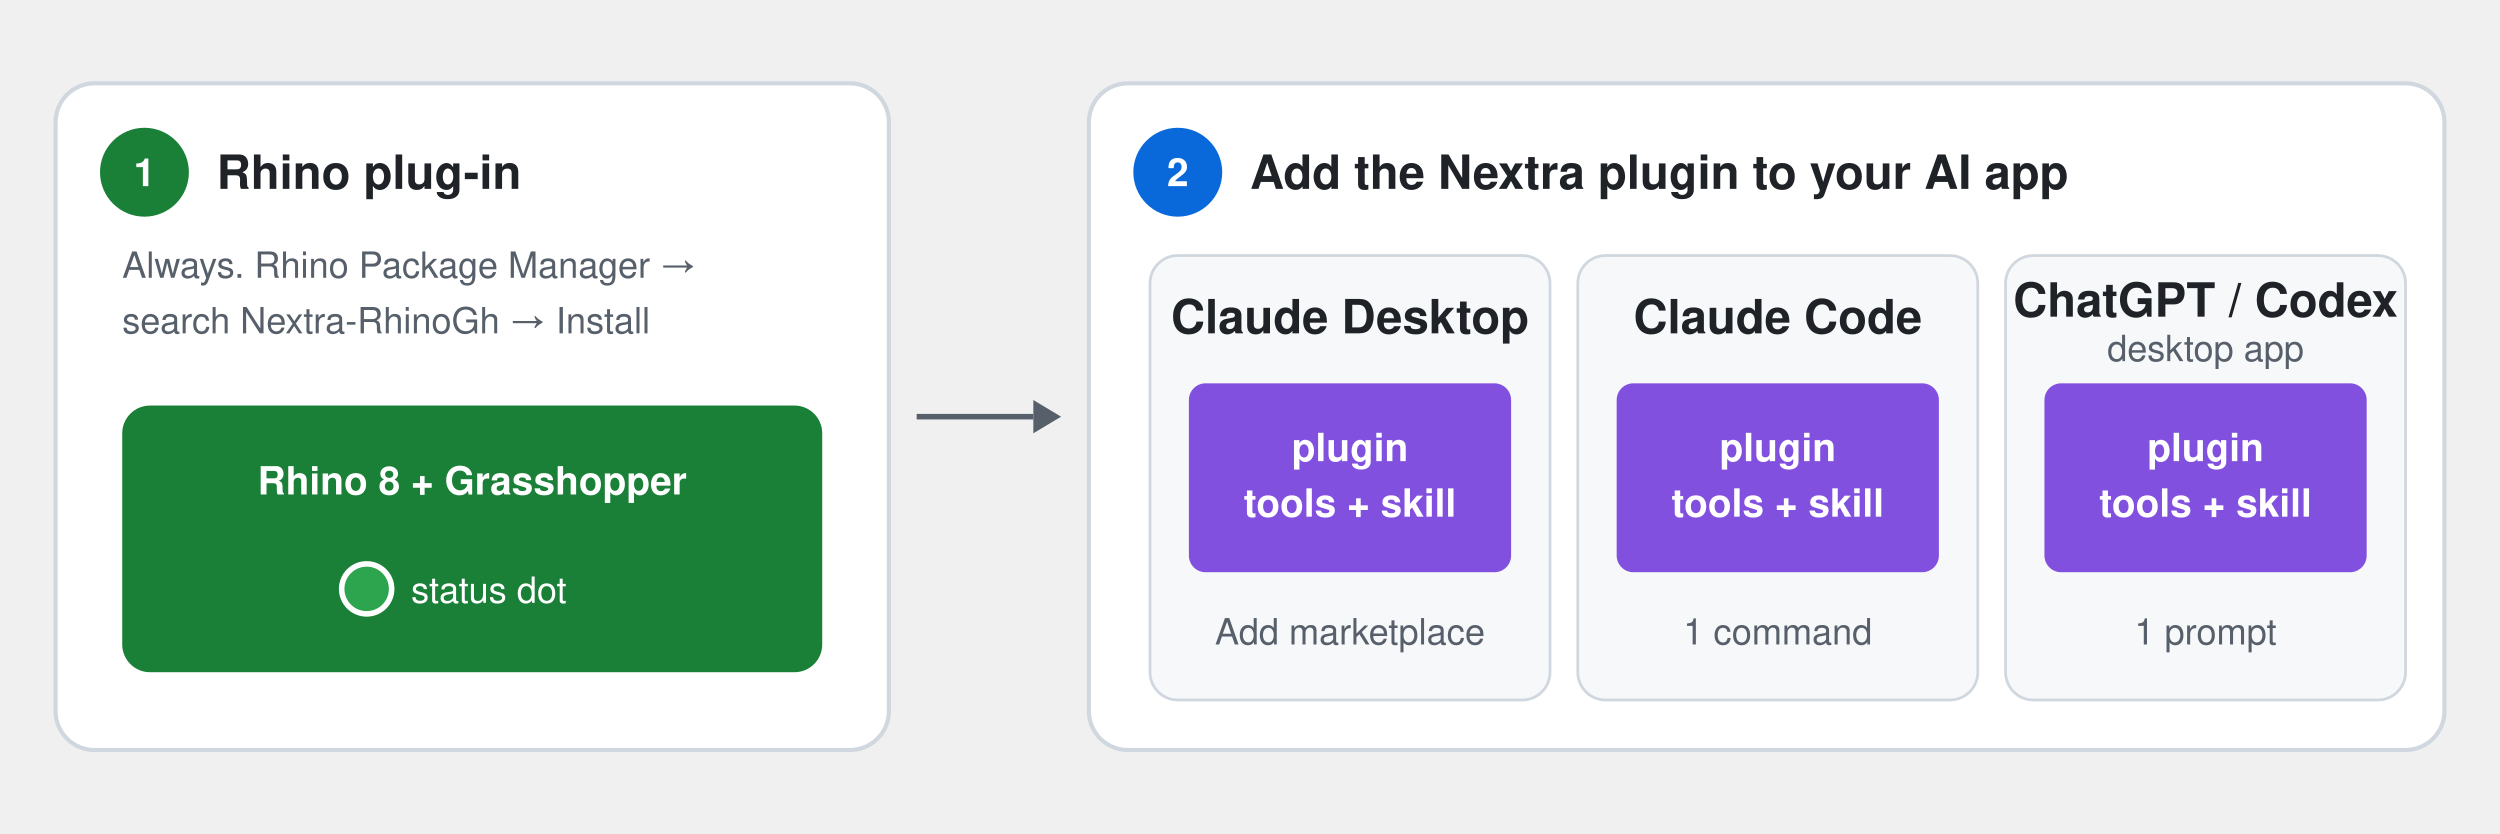
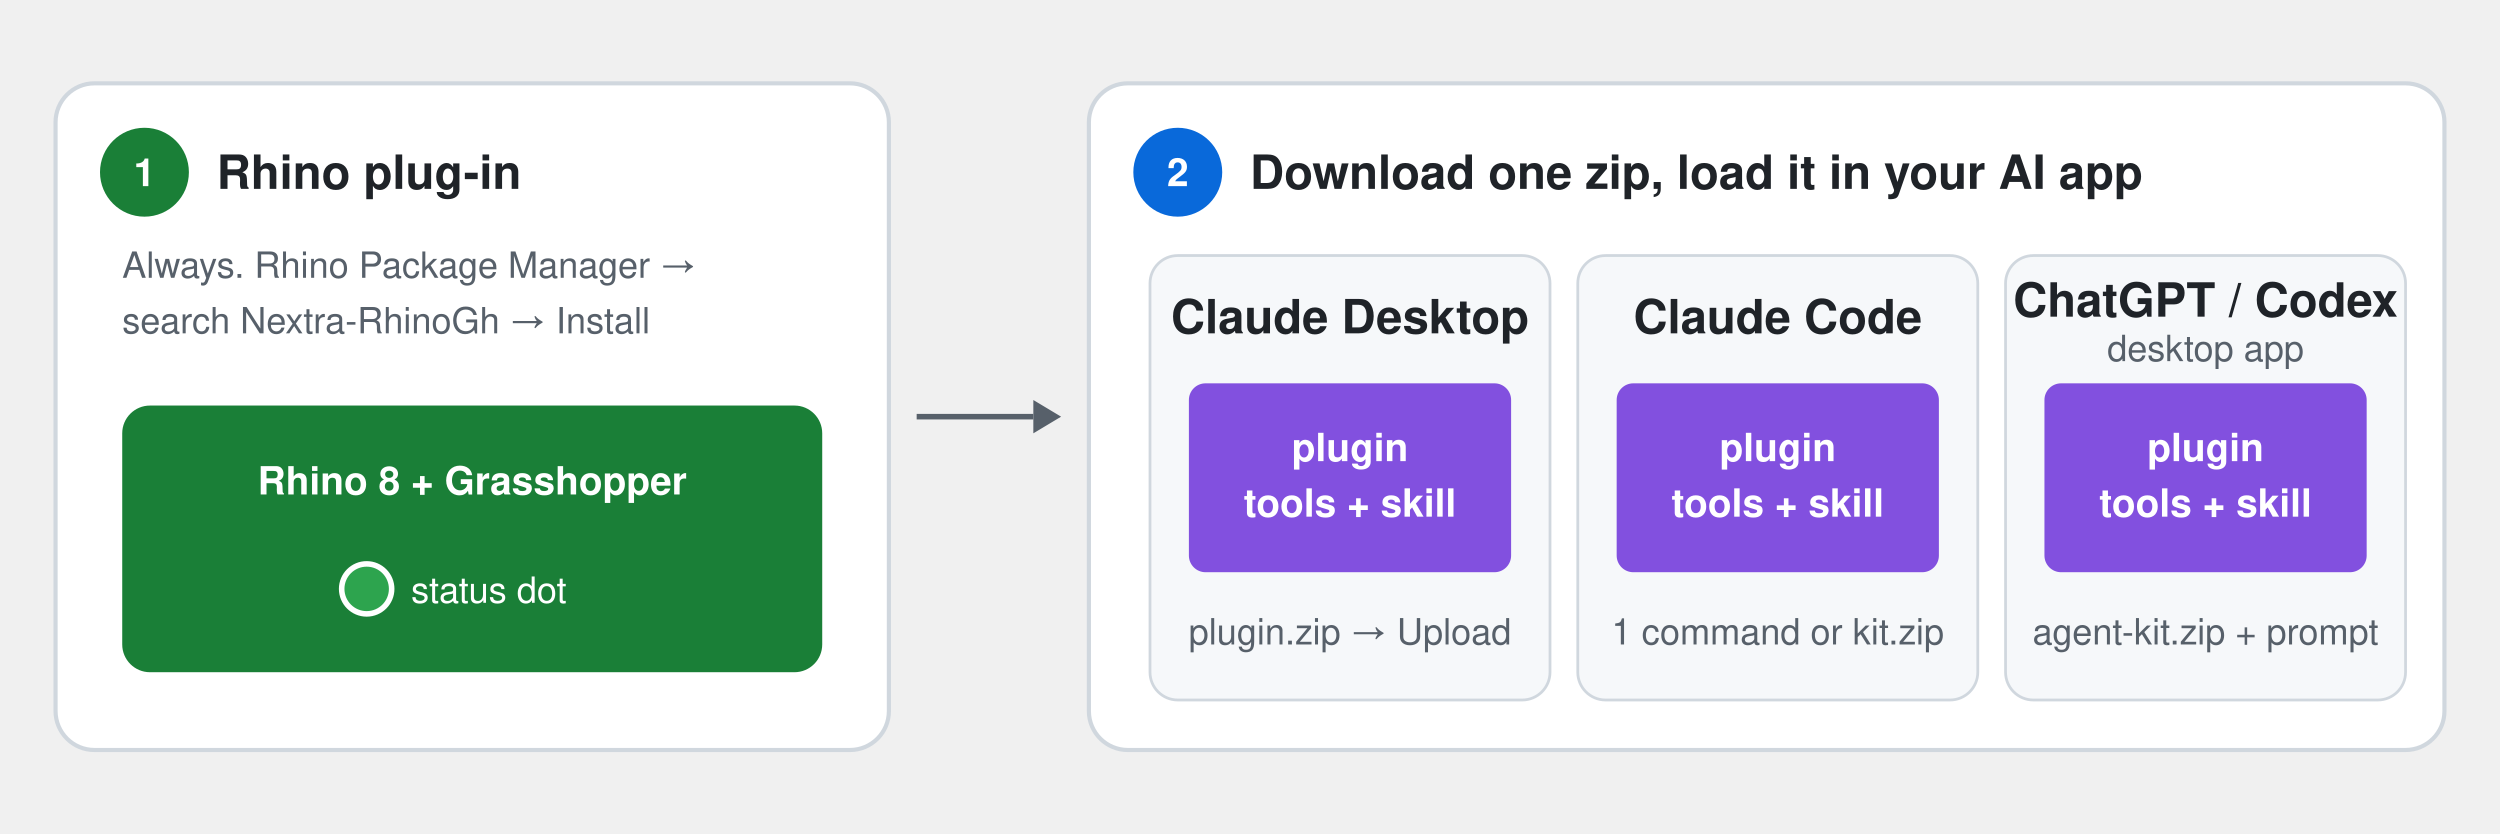
<svg xmlns="http://www.w3.org/2000/svg" viewBox="0 0 900 300" font-family="Segoe UI, Helvetica, Arial, sans-serif">
  <style>
    .t{font-size:17px;font-weight:700;fill:#1f2328}
    .s{font-size:13px;fill:#57606a}
    .n{font-size:14px;font-weight:700;fill:#fff}
    .box{fill:#fff;stroke:#d0d7de;stroke-width:1.5}
    .app{fill:#f6f8fa;stroke:#d0d7de}
    .arrow{stroke:#57606a;stroke-width:2;fill:none}
    @media (prefers-color-scheme: dark){.t{fill:#e6edf3}.s{fill:#9da7b3}.box{fill:#161b22;stroke:#3d444d}.app{fill:#0d1117;stroke:#3d444d}.arrow{stroke:#9da7b3}}
  </style>
  <rect class="box" x="20" y="30" width="300" height="240" rx="14" />
  <circle cx="52" cy="62" r="16" fill="#1a7f37" />
  <text class="n" x="52" y="67" text-anchor="middle">1</text>
  <text class="t" x="78" y="68">Rhino plug-in</text>
  <text class="s" x="44" y="100">Always. Rhino Package Manager →</text>
  <text class="s" x="44" y="120">search Nextra-RhinoGh → Install</text>
  <rect x="44" y="146" width="252" height="96" rx="10" fill="#1a7f37" />
  <text class="n" x="170" y="178" text-anchor="middle">Rhino 8 + Grasshopper</text>
  <circle cx="132" cy="212" r="9" fill="#2da44e" stroke="#fff" stroke-width="2" />
  <text x="148" y="217" font-size="13" fill="#fff">status dot</text>
  <path class="arrow" d="M330 150 H372" />
  <path d="M372 144l10 6-10 6z" fill="#57606a" />
  <rect class="box" x="392" y="30" width="488" height="240" rx="14" />
  <circle cx="424" cy="62" r="16" fill="#0969da" />
  <text class="n" x="424" y="67" text-anchor="middle">2</text>
-   <text class="t" x="450" y="68">Add the Nextra plugin to your AI app</text>
+   <text class="t" x="450" y="68">Download one zip, load it in your AI app</text>
  <rect class="app" x="414" y="92" width="144" height="160" rx="10" />
  <text class="t" x="486" y="120" text-anchor="middle" font-size="15">Claude Desktop</text>
  <rect x="428" y="138" width="116" height="68" rx="6" fill="#8250df" />
  <text class="n" x="486" y="166" text-anchor="middle" font-size="13">plugin</text>
  <text class="n" x="486" y="186" text-anchor="middle" font-size="12">tools + skill</text>
-   <text class="s" x="486" y="232" text-anchor="middle">Add marketplace</text>
+   <text class="s" x="486" y="232" text-anchor="middle">plugin.zip → Upload</text>
  <rect class="app" x="568" y="92" width="144" height="160" rx="10" />
  <text class="t" x="640" y="120" text-anchor="middle" font-size="15">Claude Code</text>
  <rect x="582" y="138" width="116" height="68" rx="6" fill="#8250df" />
  <text class="n" x="640" y="166" text-anchor="middle" font-size="13">plugin</text>
  <text class="n" x="640" y="186" text-anchor="middle" font-size="12">tools + skill</text>
-   <text class="s" x="640" y="232" text-anchor="middle">1 command</text>
+   <text class="s" x="640" y="232" text-anchor="middle">1 command or kit.zip</text>
  <rect class="app" x="722" y="92" width="144" height="160" rx="10" />
  <text class="t" x="794" y="114" text-anchor="middle" font-size="15">ChatGPT / Codex</text>
  <text class="s" x="794" y="130" text-anchor="middle">desktop app</text>
  <rect x="736" y="138" width="116" height="68" rx="6" fill="#8250df" />
  <text class="n" x="794" y="166" text-anchor="middle" font-size="13">plugin</text>
  <text class="n" x="794" y="186" text-anchor="middle" font-size="12">tools + skill</text>
-   <text class="s" x="794" y="232" text-anchor="middle">1 prompt</text>
+   <text class="s" x="794" y="232" text-anchor="middle">agent-kit.zip + prompt</text>
</svg>
